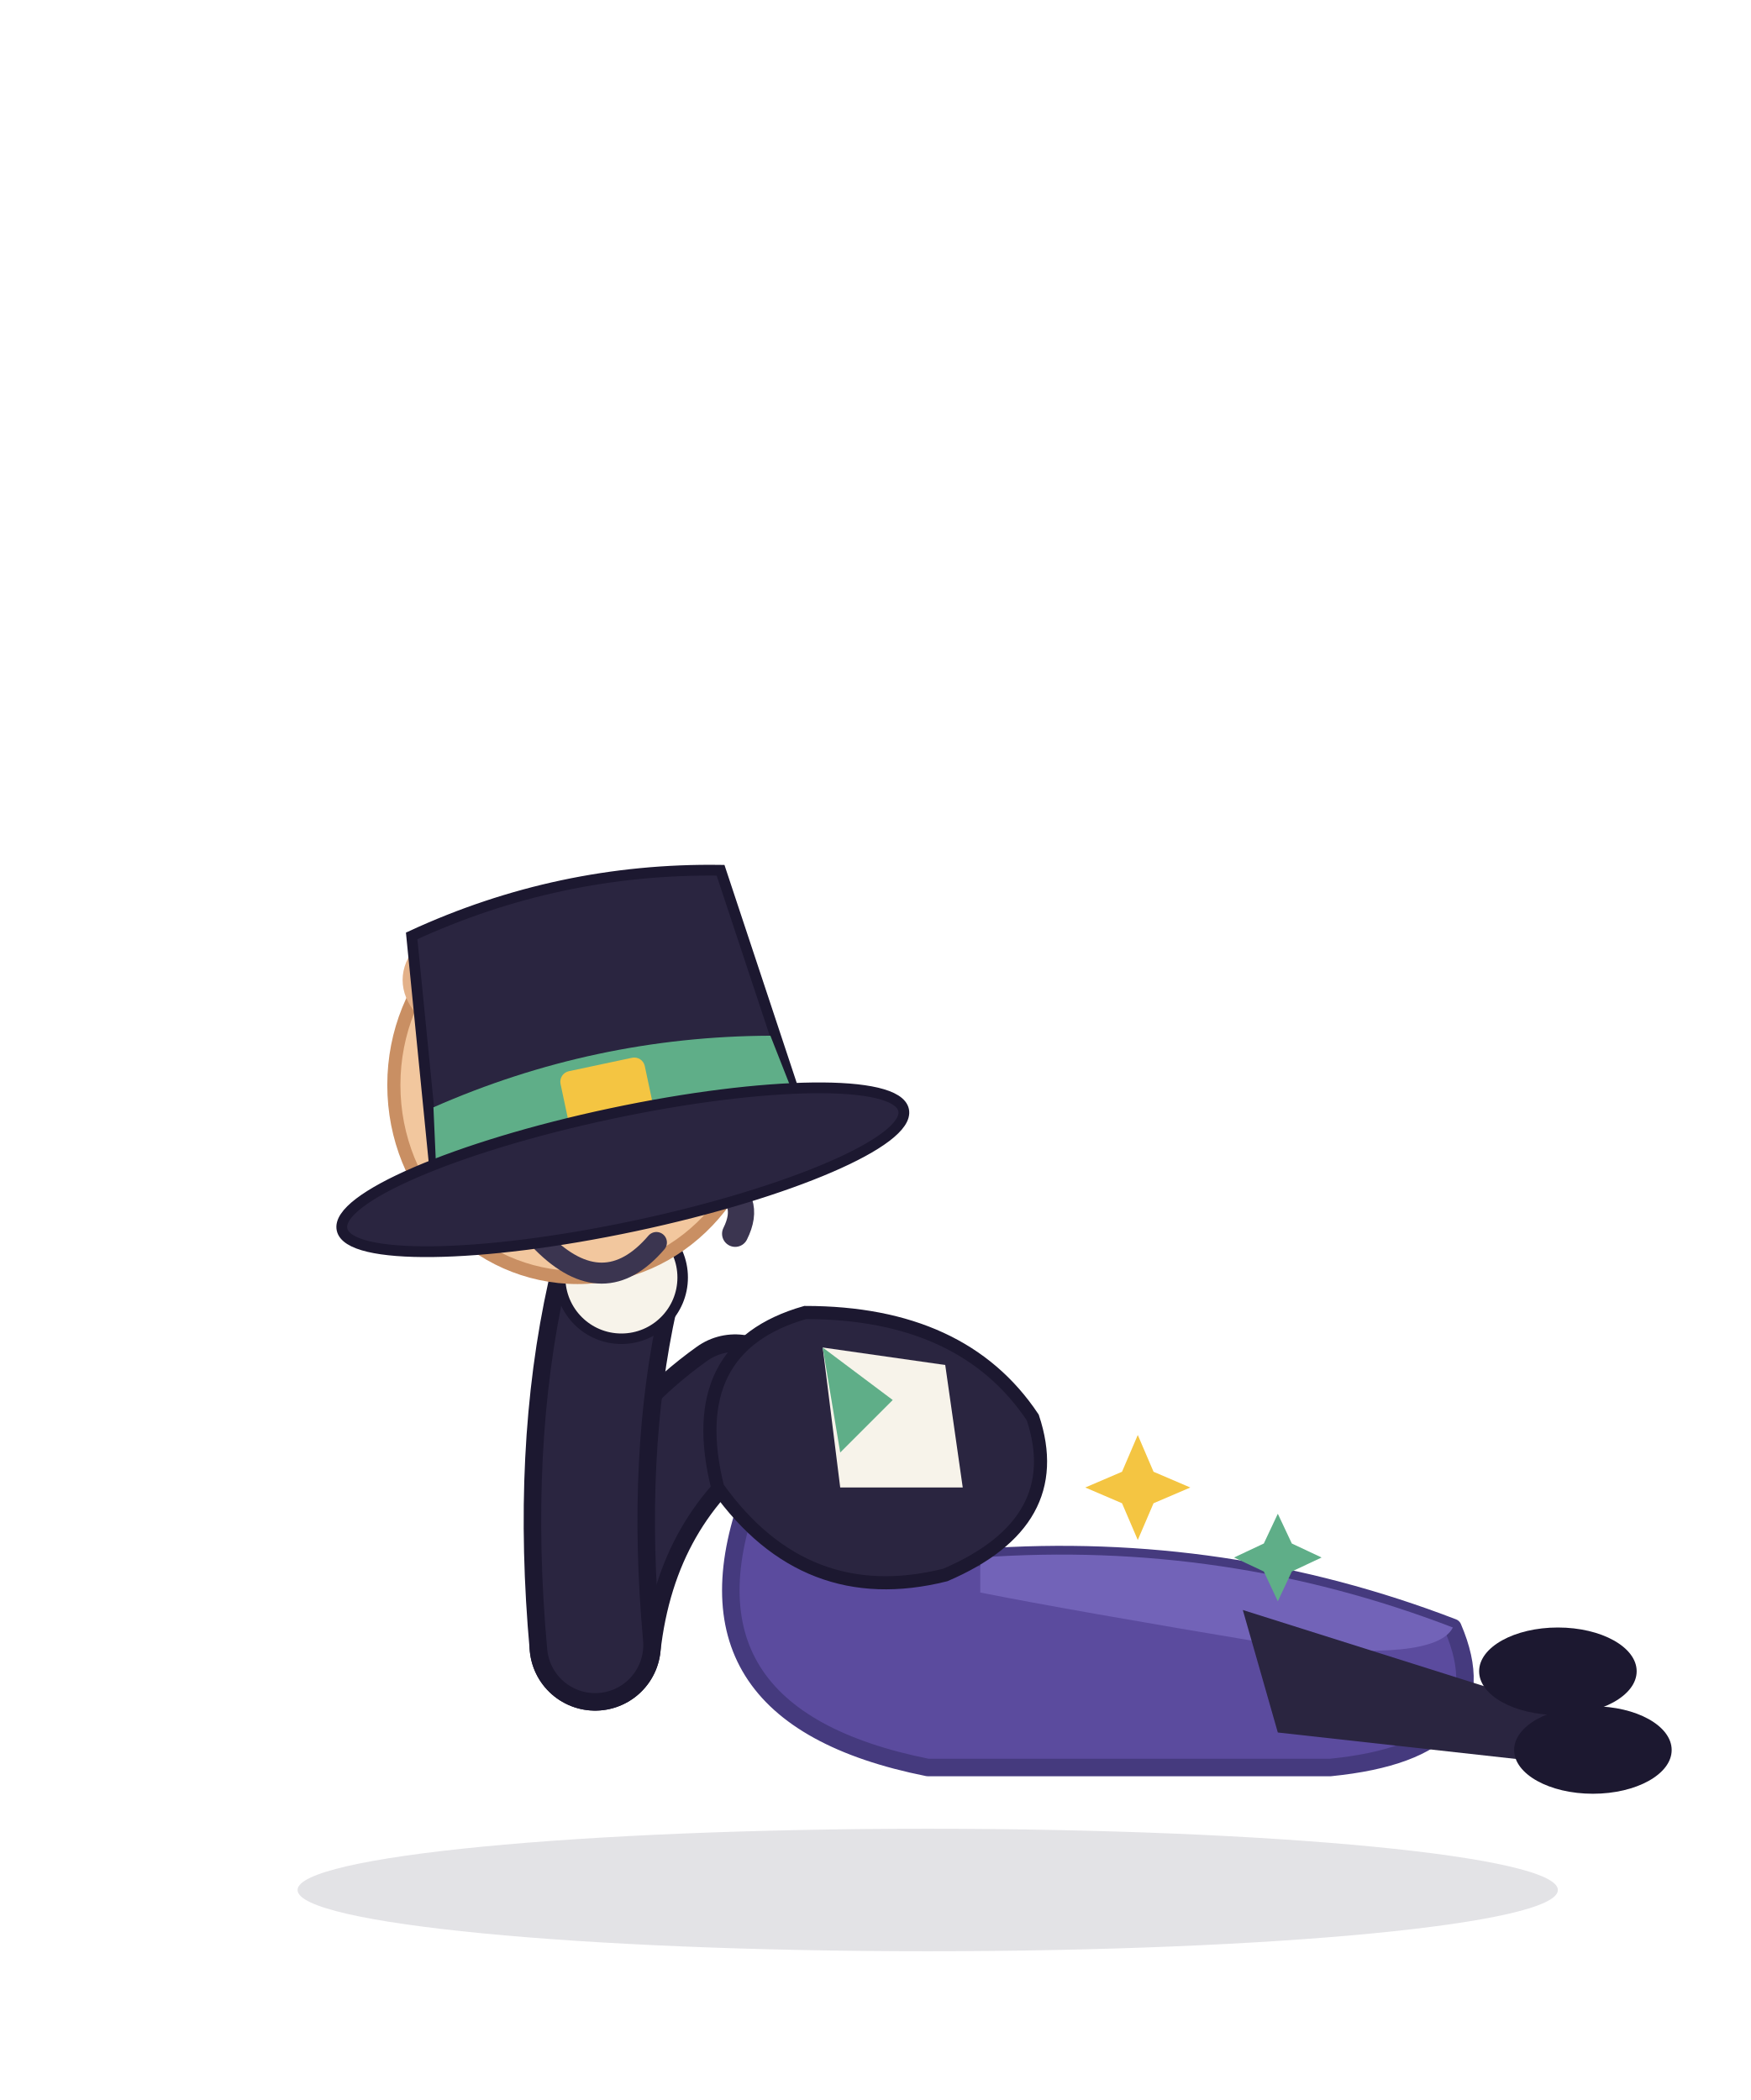
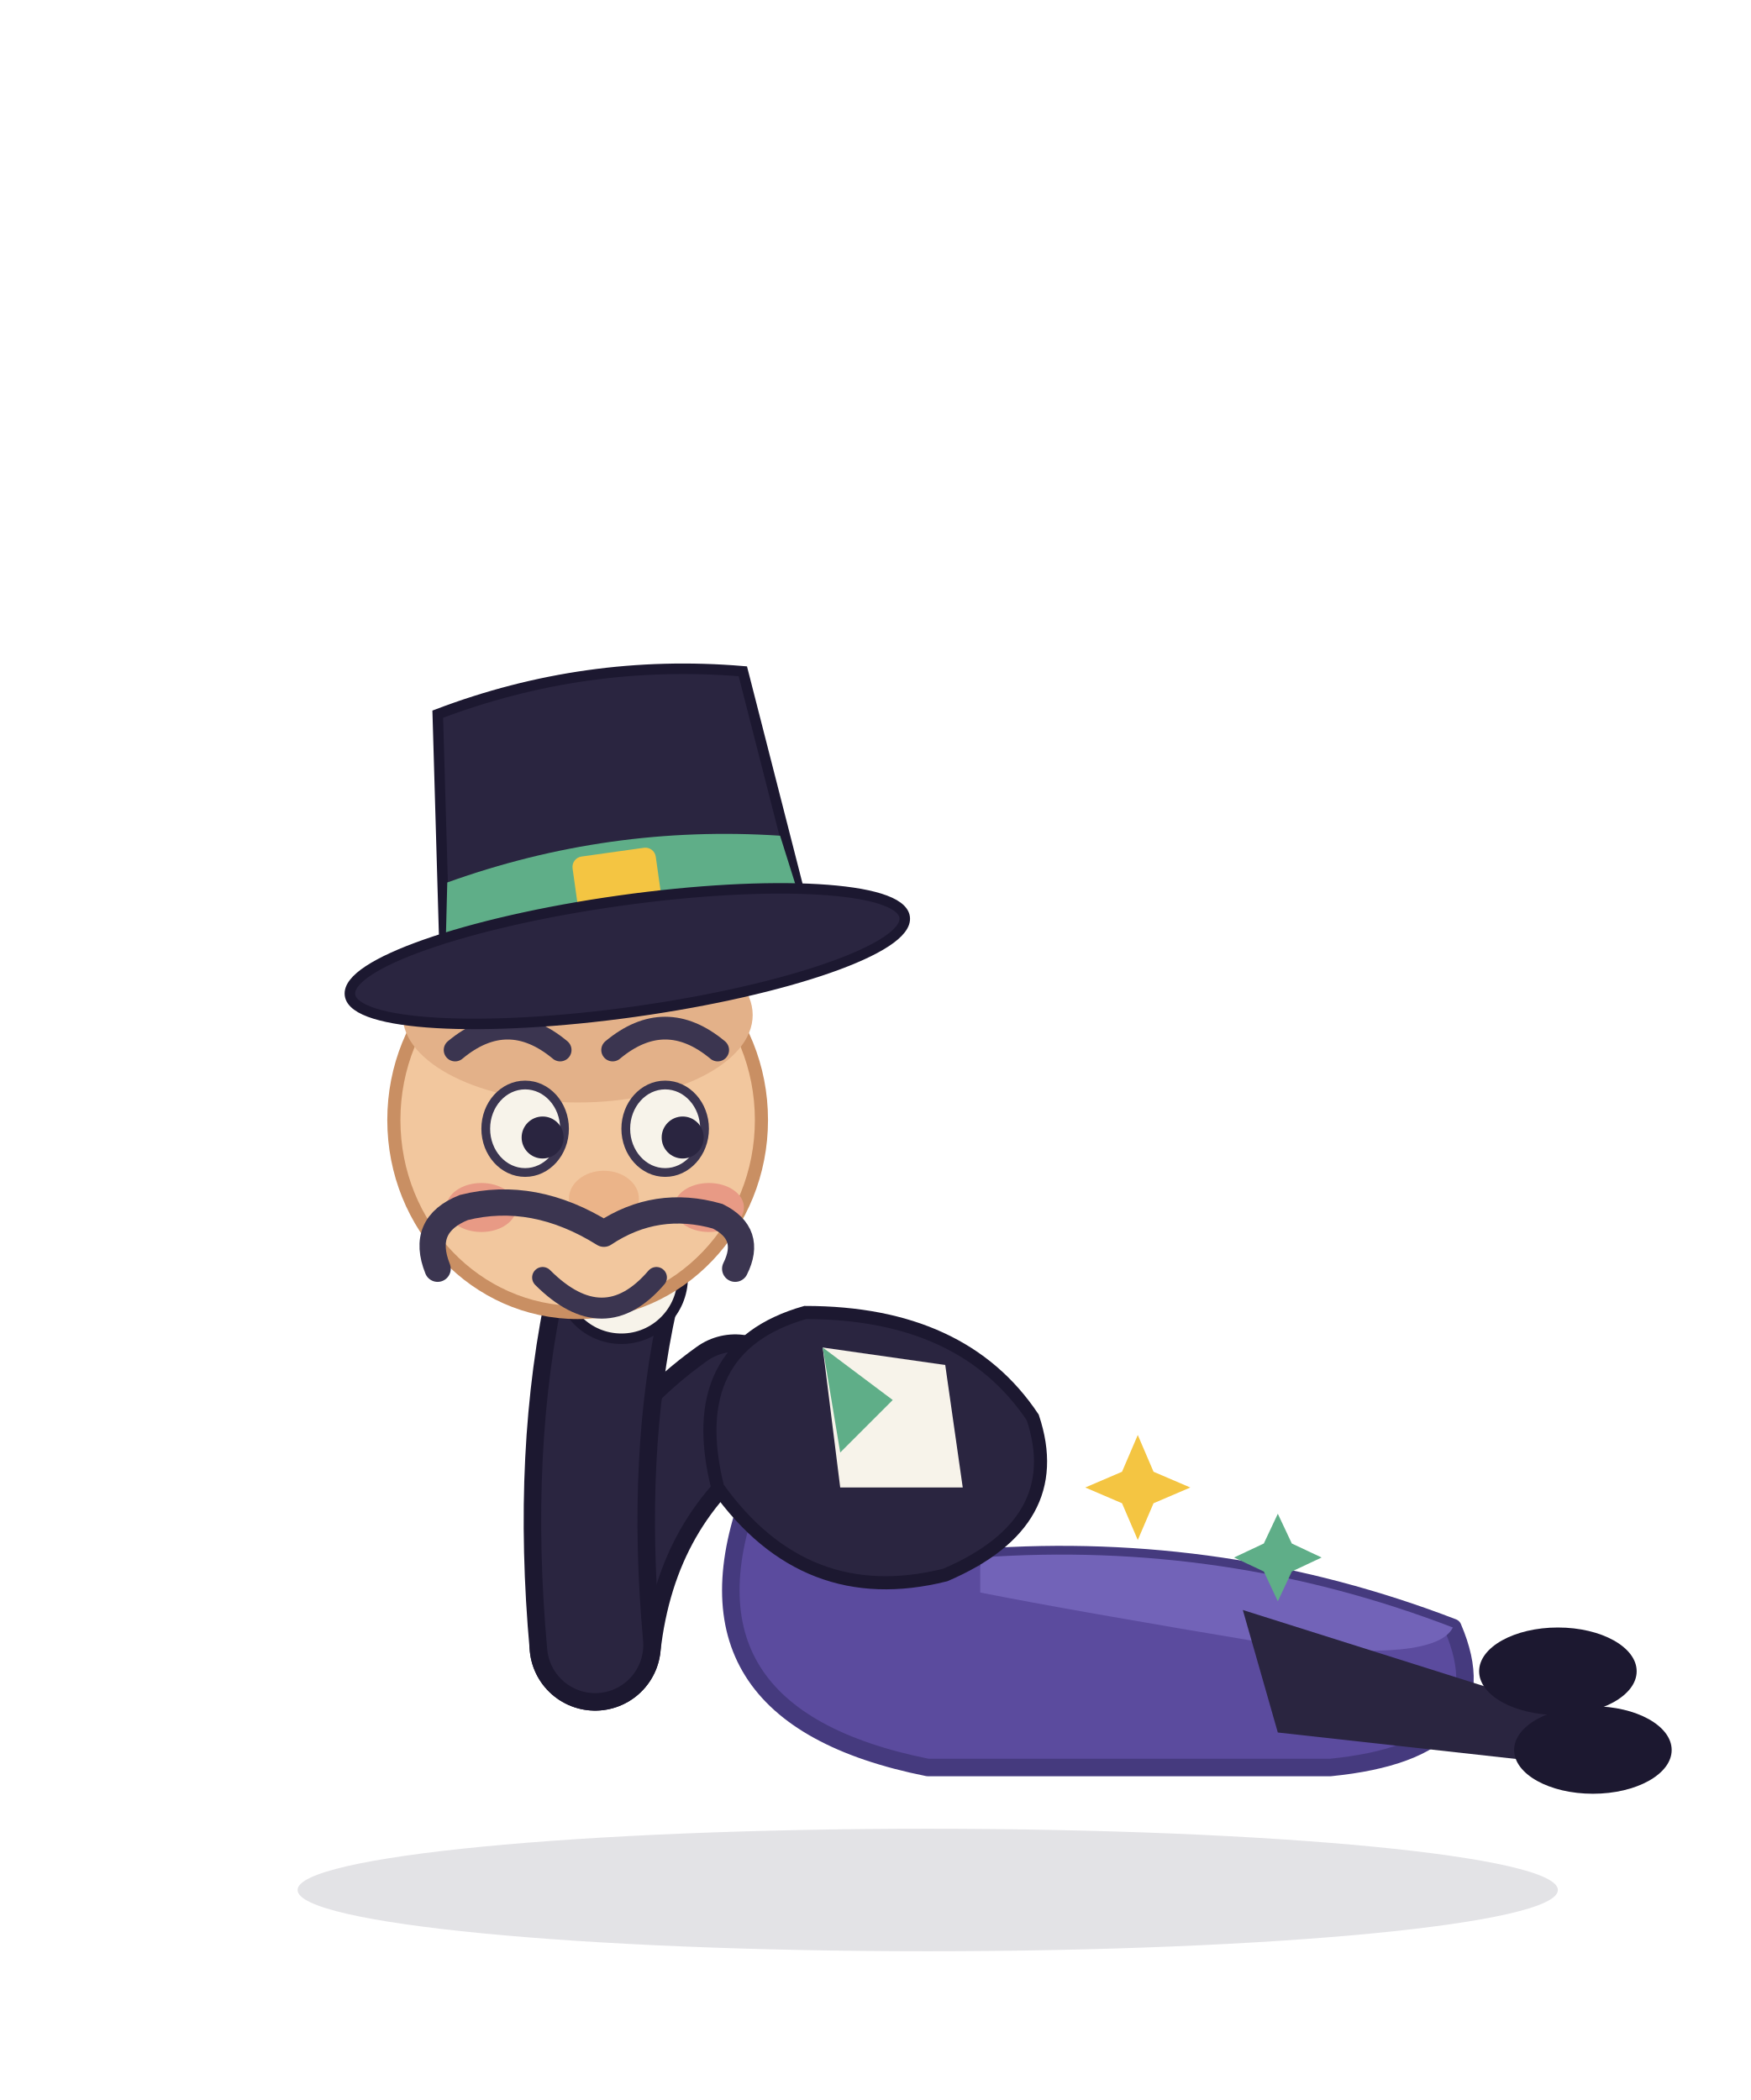
<svg xmlns="http://www.w3.org/2000/svg" width="200" height="240" viewBox="0 0 200 240" role="img" aria-label="Tovenaar, liggend / loungend">
  <g transform="translate(100,20)">
    <ellipse cx="6" cy="196" rx="72" ry="7" fill="#2A2540" opacity="0.13" />
    <path d="M-14,150 Q-24,176 6,182 L52,182 Q72,180 66,166 Q40,156 12,158 Q-2,150 -14,150 Z" fill="#5B4B9E" stroke="#453A7E" stroke-width="2" stroke-linejoin="round" />
    <path d="M12,158 Q40,156 66,166 Q64,170 46,168 Q22,164 12,162 Z" fill="#7263B8" />
    <path d="M42,164 L80,176 L82,182 L46,178 Z" fill="#2A2540" />
    <ellipse cx="82" cy="180" rx="9" ry="5" fill="#1C1830" />
    <ellipse cx="78" cy="171" rx="9" ry="5" fill="#1C1830" />
    <path d="M-16,140 Q-30,150 -32,168" fill="none" stroke="#1C1830" stroke-width="15" stroke-linecap="round" />
    <path d="M-16,140 Q-30,150 -32,168" fill="none" stroke="#2A2540" stroke-width="11" stroke-linecap="round" />
    <path d="M-32,168 Q-34,146 -30,128" fill="none" stroke="#1C1830" stroke-width="15" stroke-linecap="round" />
    <path d="M-32,168 Q-34,146 -30,128" fill="none" stroke="#2A2540" stroke-width="11" stroke-linecap="round" />
    <circle cx="-29" cy="126" r="7" fill="#F7F3EA" stroke="#1C1830" stroke-width="1.2" />
    <path d="M-18,150 Q-22,134 -8,130 Q10,130 18,142 Q22,154 8,160 Q-8,164 -18,150 Z" fill="#2A2540" stroke="#1C1830" stroke-width="1.5" />
    <path d="M-6,134 L8,136 L10,150 L-4,150 Z" fill="#F7F3EA" />
    <path d="M-6,134 L2,140 L-4,146 Z" fill="#5fae88" />
    <path d="M30,144 L31.8,148.2 L36,150 L31.8,151.8 L30,156 L28.2,151.8 L24,150 L28.2,148.2 Z" fill="#F4C542" />
    <path d="M46,153 L47.6,156.4 L51,158 L47.6,159.6 L46,163 L44.4,159.6 L41,158 L44.4,156.4 Z" fill="#5fae88" />
-     <g transform="translate(-34,104)">
+     <g transform="translate(-34,108)">
      <ellipse cx="9" cy="2" rx="5" ry="7" fill="#E8B287" stroke="#C98F63" stroke-width="1" />
      <ellipse cx="0" cy="0" rx="21" ry="22" fill="#F2C79E" stroke="#C98F63" stroke-width="1.5" />
-       <path d="M-20,-6 Q-2,-16 20,-6" fill="none" stroke="#E3B189" stroke-width="0" />
      <ellipse cx="0" cy="-12" rx="20" ry="10" fill="#E3B189" />
      <path d="M-14,-8 Q-8,-13 -2,-8" fill="none" stroke="#3B3550" stroke-width="2.6" stroke-linecap="round" />
      <path d="M4,-8 Q10,-13 16,-8" fill="none" stroke="#3B3550" stroke-width="2.6" stroke-linecap="round" />
      <ellipse cx="-6" cy="1" rx="4.5" ry="5" fill="#F7F3EA" stroke="#3B3550" stroke-width="1" />
      <ellipse cx="10" cy="1" rx="4.5" ry="5" fill="#F7F3EA" stroke="#3B3550" stroke-width="1" />
      <circle cx="-4" cy="2" r="2.4" fill="#2A2540" />
      <circle cx="12" cy="2" r="2.4" fill="#2A2540" />
      <ellipse cx="3" cy="9" rx="4" ry="3.2" fill="#EBB489" />
      <ellipse cx="-11" cy="10" rx="4" ry="2.8" fill="#E89A85" />
      <ellipse cx="15" cy="10" rx="4" ry="2.8" fill="#E89A85" />
      <path d="M3,13 Q-5,8 -13,10 Q-18,12 -16,17 M3,13 Q9,9 16,11 Q20,13 18,17" fill="none" stroke="#3B3550" stroke-width="3" stroke-linecap="round" />
      <path d="M-4,18 Q3,25 9,18" fill="none" stroke="#3B3550" stroke-width="2.4" stroke-linecap="round" />
-       <g transform="translate(-2,-24) rotate(-12) scale(0.82)">
+       <g transform="translate(1,-52) rotate(-8) scale(0.8)">
        <path d="M-22,4 Q0,-1 22,4 L26,40 Q0,35 -26,40 Z" fill="#2A2540" stroke="#1C1830" stroke-width="1.5" />
        <path d="M-24,28 Q0,23 24,28 L26,40 Q0,35 -26,40 Z" fill="#5fae88" />
        <rect x="-6" y="27" width="12" height="9" rx="1.5" fill="#F4C542" />
        <ellipse cx="0" cy="42" rx="40" ry="8" fill="#2A2540" stroke="#1C1830" stroke-width="1.5" />
      </g>
    </g>
  </g>
</svg>
